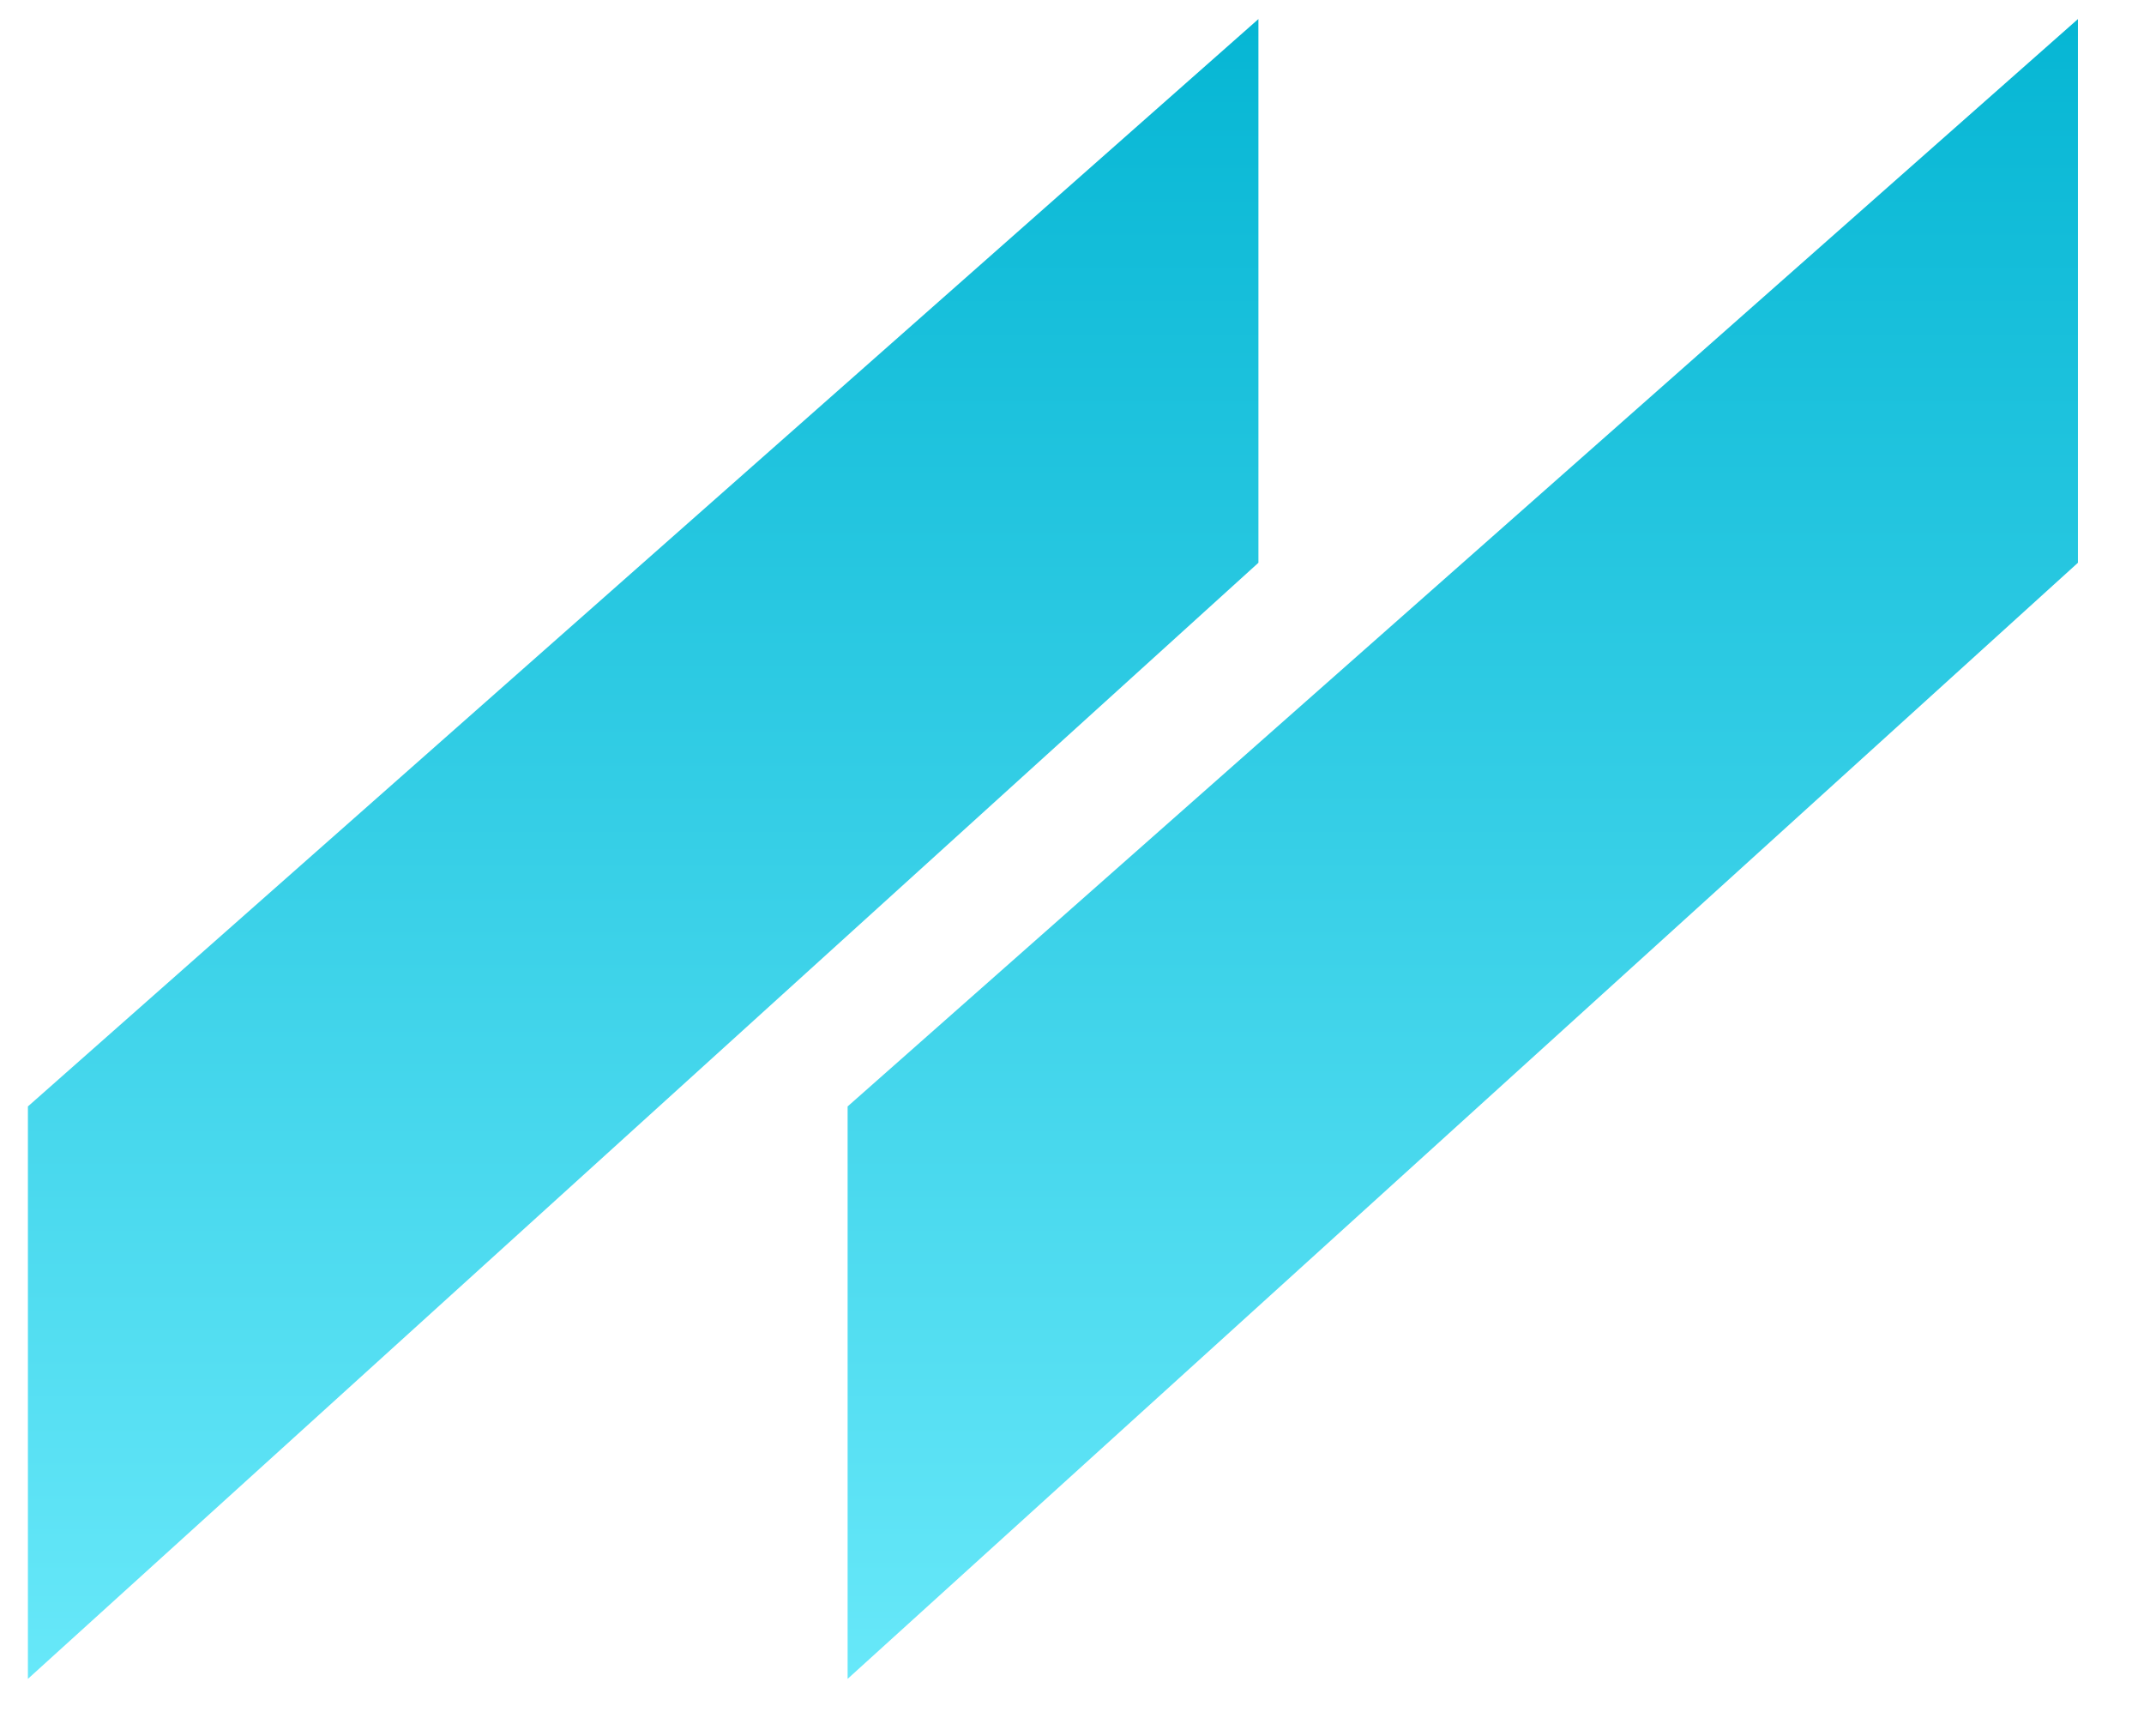
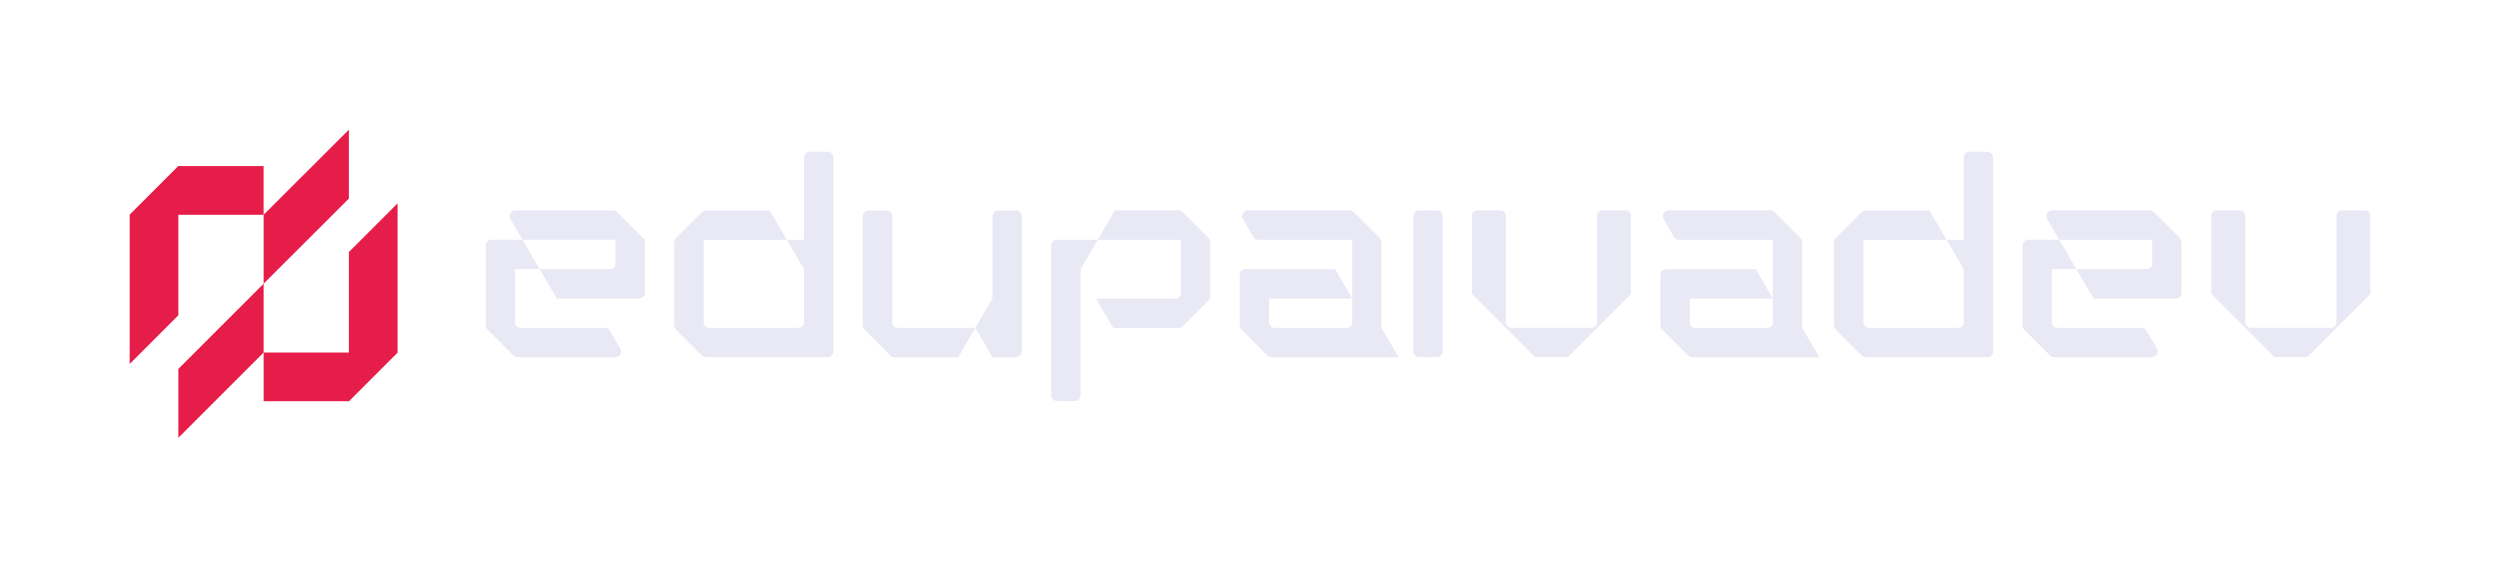
- <svg xmlns="http://www.w3.org/2000/svg" xmlns:xlink="http://www.w3.org/1999/xlink" version="1.1" preserveAspectRatio="xMidYMid meet" viewBox="344.564 330.278 111.737 91.218" width="53.87" height="43.61">
-   <defs>
-     <path d="M453.3 331.28L453.3 359.85L388.64 418.5L388.64 388.42L453.3 331.28Z" id="aFZf6T5ED" />
-     <linearGradient id="gradientb2ThqnP5Op" gradientUnits="userSpaceOnUse" x1="420.97" y1="331.28" x2="420.97" y2="418.5">
-       <stop style="stop-color: #06b6d4;stop-opacity: 1" offset="0%" />
-       <stop style="stop-color: #67e8f9;stop-opacity: 1" offset="100%" />
-     </linearGradient>
-     <path d="M410.23 331.28L410.23 359.85L345.56 418.5L345.56 388.42L410.23 331.28Z" id="a9fehgwfM" />
-     <linearGradient id="gradientk1wNV9Ostb" gradientUnits="userSpaceOnUse" x1="377.89" y1="331.28" x2="377.89" y2="418.5">
-       <stop style="stop-color: #06b6d4;stop-opacity: 1" offset="0%" />
-       <stop style="stop-color: #67e8f9;stop-opacity: 1" offset="100%" />
-     </linearGradient>
-   </defs>
+ <svg xmlns="http://www.w3.org/2000/svg" id="Camada_1" data-name="Camada 1" viewBox="0 0 964 218.801">
  <g>
-     <g>
-       <use xlink:href="#aFZf6T5ED" opacity="1" fill="url(#gradientb2ThqnP5Op)" />
+     <g id="type">
+       <path id="type_PathItem_" data-name="type &lt;PathItem&gt;" d="M757.22,92.483H750.61l6.606,11.325h.004v20.547a2.06,2.06,0,0,1-2.06,2.06H720.579a2.06,2.06,0,0,1-2.06-2.06l.002-31.87h32.082L743.997,81.16H719.442a2.223,2.223,0,0,0-1.572.651L707.72,91.96a1.79,1.79,0,0,0-.524,1.265l-.002,32.268a2.224,2.224,0,0,0,.651,1.572l10.022,10.022a2.224,2.224,0,0,0,1.573.651l46.884-.008a2.224,2.224,0,0,0,2.223-2.224V60.742a2.223,2.223,0,0,0-2.224-2.223h-6.88a2.223,2.223,0,0,0-2.223,2.223Z" style="fill: #e9e8f5" />
+       <path id="type_PathItem_2" data-name="type &lt;PathItem&gt;" d="M310.026,92.483h-6.611l6.606,11.325h.004v20.547a2.06,2.06,0,0,1-2.06,2.06H273.385a2.06,2.06,0,0,1-2.06-2.06l.002-31.87h32.082L296.803,81.16H272.248a2.223,2.223,0,0,0-1.572.651L260.526,91.96a1.79,1.79,0,0,0-.524,1.265l-.002,32.268a2.224,2.224,0,0,0,.651,1.572l10.022,10.022a2.224,2.224,0,0,0,1.573.651L319.13,137.73a2.224,2.224,0,0,0,2.223-2.224V60.742a2.223,2.223,0,0,0-2.224-2.223h-6.88a2.223,2.223,0,0,0-2.223,2.223Z" style="fill: #e9e8f5" />
+       <path id="type_PathItem_3" data-name="type &lt;PathItem&gt;" d="M789.378,84.474l4.655,7.981h35.861v9.265a2.06,2.06,0,0,1-2.059,2.06H800.639l6.606,11.325h31.75a2.223,2.223,0,0,0,2.223-2.223V93.376a2.223,2.223,0,0,0-.651-1.572L830.546,81.781a2.224,2.224,0,0,0-1.572-.651H791.299A2.223,2.223,0,0,0,789.378,84.474Z" style="fill: #e9e8f5" />
+       <path id="type_PathItem_4" data-name="type &lt;PathItem&gt;" d="M779.878,94.678l.003,30.923a1.996,1.996,0,0,0,.585,1.411l10.156,10.155a1.996,1.996,0,0,0,1.411.585H829.801a2.223,2.223,0,0,0,1.921-3.344l-4.012-6.878a2.223,2.223,0,0,0-1.921-1.103H793.265a2.06,2.06,0,0,1-2.06-2.059v-20.59h9.434l-6.606-11.325H782.101A2.223,2.223,0,0,0,779.878,94.678Z" style="fill: #e9e8f5" />
+       <path id="type_PathItem_5" data-name="type &lt;PathItem&gt;" d="M248.019,91.803a2.223,2.223,0,0,1,.651,1.572V112.88a2.223,2.223,0,0,1-2.223,2.223h-31.75l-6.606-11.325h27.195a2.06,2.06,0,0,0,2.06-2.059v-9.265h-35.861l-4.655-7.981A2.223,2.223,0,0,1,198.75,81.13h37.675a2.224,2.224,0,0,1,1.572.651Z" style="fill: #e9e8f5" />
+       <path id="type_PathItem_6" data-name="type &lt;PathItem&gt;" d="M198.071,137.168a1.996,1.996,0,0,0,1.411.585h37.769a2.223,2.223,0,0,0,1.921-3.344l-4.012-6.878a2.223,2.223,0,0,0-1.921-1.103H200.715a2.06,2.06,0,0,1-2.059-2.059v-20.59H208.09l-6.606-11.325H189.552a2.223,2.223,0,0,0-2.223,2.224l.003,30.923a1.996,1.996,0,0,0,.585,1.411Z" style="fill: #e9e8f5" />
+       <path id="type_CompoundPathItem_" data-name="type &lt;CompoundPathItem&gt;" d="M694.277,91.803,684.255,81.781a2.224,2.224,0,0,0-1.572-.651h-39.29a2.223,2.223,0,0,0-1.921,3.344l4.012,6.878a2.223,2.223,0,0,0,1.92,1.103h36.199v22.628L677.01,103.779H642.49a2.224,2.224,0,0,0-2.223,2.223v19.505a2.223,2.223,0,0,0,.651,1.572L650.94,137.101a2.223,2.223,0,0,0,1.572.651h49.017l-6.601-11.317v-33.06A2.224,2.224,0,0,0,694.277,91.803Zm-42.685,23.3h32.012v9.265a2.06,2.06,0,0,1-2.059,2.06H653.651a2.06,2.06,0,0,1-2.06-2.059Z" style="fill: #e9e8f5" />
+       <path id="type_PathItem_7" data-name="type &lt;PathItem&gt;" d="M382.698,115.104h-.007l-6.606,11.325H346.068a2.06,2.06,0,0,1-2.06-2.059V83.368a2.224,2.224,0,0,0-2.223-2.223h-6.878a2.223,2.223,0,0,0-2.223,2.223v42.139a2.223,2.223,0,0,0,.651,1.572l10.022,10.022a2.223,2.223,0,0,0,1.572.651h24.549l6.6-11.314,6.6,11.314H391.79a2.223,2.223,0,0,0,2.224-2.223l.009-52.161a2.223,2.223,0,0,0-2.223-2.224h-6.877a2.223,2.223,0,0,0-2.223,2.223Z" style="fill: #e9e8f5" />
+       <path id="type_CompoundPathItem_2" data-name="type &lt;CompoundPathItem&gt;" d="M532.064,91.803,522.042,81.781A2.224,2.224,0,0,0,520.47,81.13h-39.29a2.223,2.223,0,0,0-1.921,3.344l4.012,6.878a2.223,2.223,0,0,0,1.921,1.103h36.199v22.628l-6.594-11.304H480.277a2.224,2.224,0,0,0-2.223,2.223v19.505a2.223,2.223,0,0,0,.651,1.572l10.022,10.022a2.223,2.223,0,0,0,1.572.651h49.017l-6.601-11.317v-33.06A2.223,2.223,0,0,0,532.064,91.803Zm-42.685,23.3h32.012v9.265a2.06,2.06,0,0,1-2.059,2.06H491.438a2.06,2.06,0,0,1-2.06-2.059Z" style="fill: #e9e8f5" />
+       <path id="type_PathItem_8" data-name="type &lt;PathItem&gt;" d="M429.875,81.136l-6.603,11.319H407.576a2.223,2.223,0,0,0-2.223,2.224l.003,57.762a2.223,2.223,0,0,0,2.223,2.223h6.881a2.223,2.223,0,0,0,2.223-2.223V103.772L423.281,92.46h32.103l-.002,20.629a2.06,2.06,0,0,1-2.06,2.059H422.658l6.606,11.324h25.197a2.224,2.224,0,0,0,1.572-.651L466.13,115.687a1.976,1.976,0,0,0,.576-1.394l.002-20.912a2.223,2.223,0,0,0-.651-1.572L456.035,81.787a2.224,2.224,0,0,0-1.572-.651Z" style="fill: #e9e8f5" />
+       <path id="type_PathItem_9" data-name="type &lt;PathItem&gt;" d="M547.205,137.738h6.878a2.223,2.223,0,0,0,2.224-2.223v-52.15a2.223,2.223,0,0,0-2.221-2.223l-6.878-.009a2.223,2.223,0,0,0-2.226,2.223v52.159A2.223,2.223,0,0,0,547.205,137.738Z" style="fill: #e9e8f5" />
+       <path id="type_PathItem_10" data-name="type &lt;PathItem&gt;" d="M914,83.198V113.347L889.667,137.68H877.045L852.712,113.347V83.198a2.067,2.067,0,0,1,2.067-2.067h8.912a2.067,2.067,0,0,1,2.067,2.067V124.243a2.149,2.149,0,0,0,2.148,2.151h30.896a2.151,2.151,0,0,0,2.151-2.151V83.198a2.067,2.067,0,0,1,2.067-2.067h8.912A2.067,2.067,0,0,1,914,83.198Z" style="fill: #e9e8f5" />
+       <path id="type_PathItem_11" data-name="type &lt;PathItem&gt;" d="M628.88,83.198V113.347L604.547,137.68H591.926L567.592,113.347V83.198a2.067,2.067,0,0,1,2.067-2.067h8.912a2.067,2.067,0,0,1,2.067,2.067V124.243a2.149,2.149,0,0,0,2.148,2.151h30.896a2.151,2.151,0,0,0,2.15-2.151V83.198a2.067,2.067,0,0,1,2.067-2.067h8.912A2.067,2.067,0,0,1,628.88,83.198Z" style="fill: #e9e8f5" />
    </g>
-     <g>
-       <use xlink:href="#a9fehgwfM" opacity="1" fill="url(#gradientk1wNV9Ostb)" />
+     <g id="logoMark">
+       <polygon id="logoMark_PathItem_" data-name="logoMark &lt;PathItem&gt;" points="50 140.353 50 82.772 68.731 64.042 101.65 64.042 101.65 82.824 68.782 82.824 68.782 121.573 50 140.353" style="fill: #e61d48" />
+       <polygon id="logoMark_PathItem_2" data-name="logoMark &lt;PathItem&gt;" points="134.53 50 134.53 76.564 101.657 109.376 101.657 82.812 134.53 50" style="fill: #e61d48" />
+       <polygon id="logoMark_PathItem_3" data-name="logoMark &lt;PathItem&gt;" points="153.312 78.397 153.312 135.978 134.581 154.708 101.662 154.708 101.662 135.926 134.53 135.926 134.53 97.177 153.312 78.397" style="fill: #e61d48" />
+       <polygon id="logoMark_PathItem_4" data-name="logoMark &lt;PathItem&gt;" points="101.657 109.376 101.657 135.937 68.781 168.801 68.781 142.24 101.657 109.376" style="fill: #e61d48" />
    </g>
  </g>
</svg>
